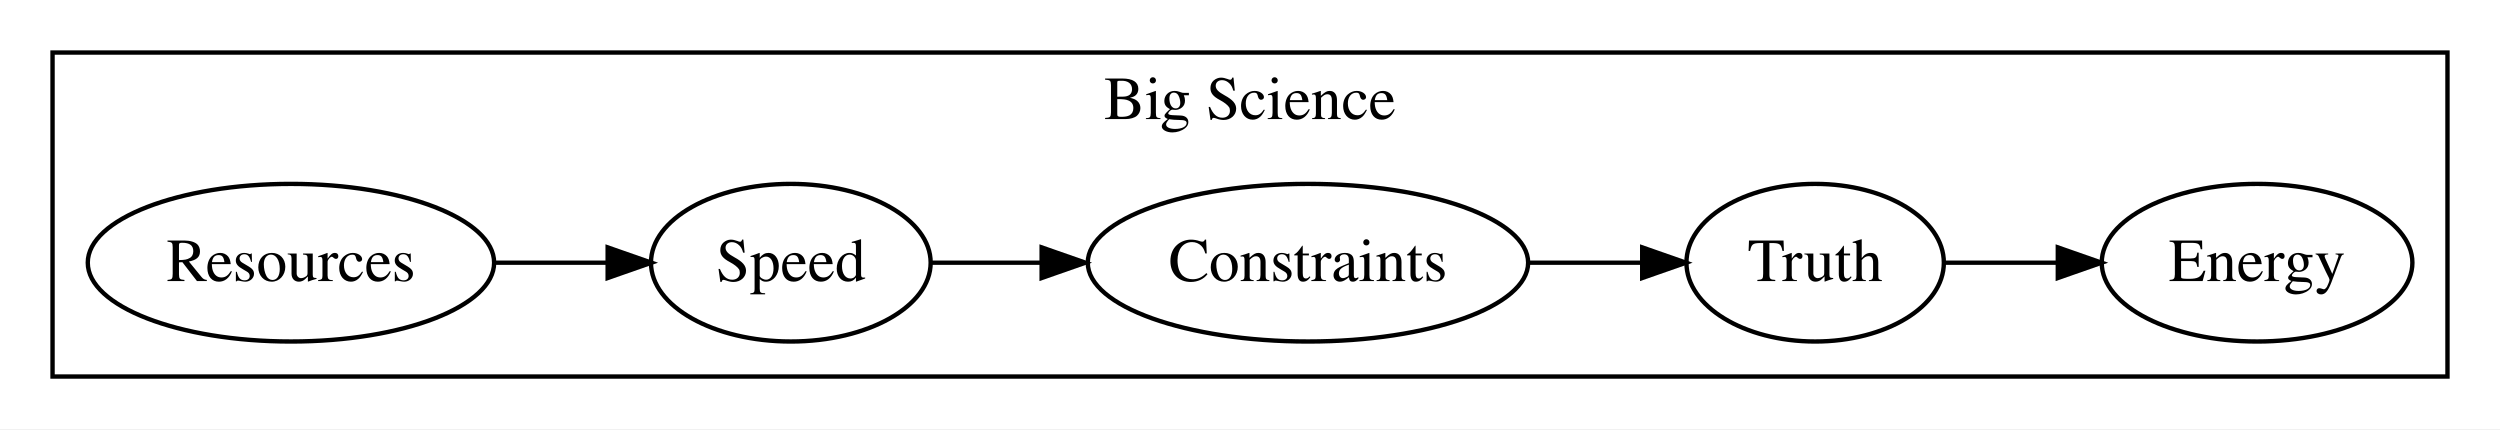
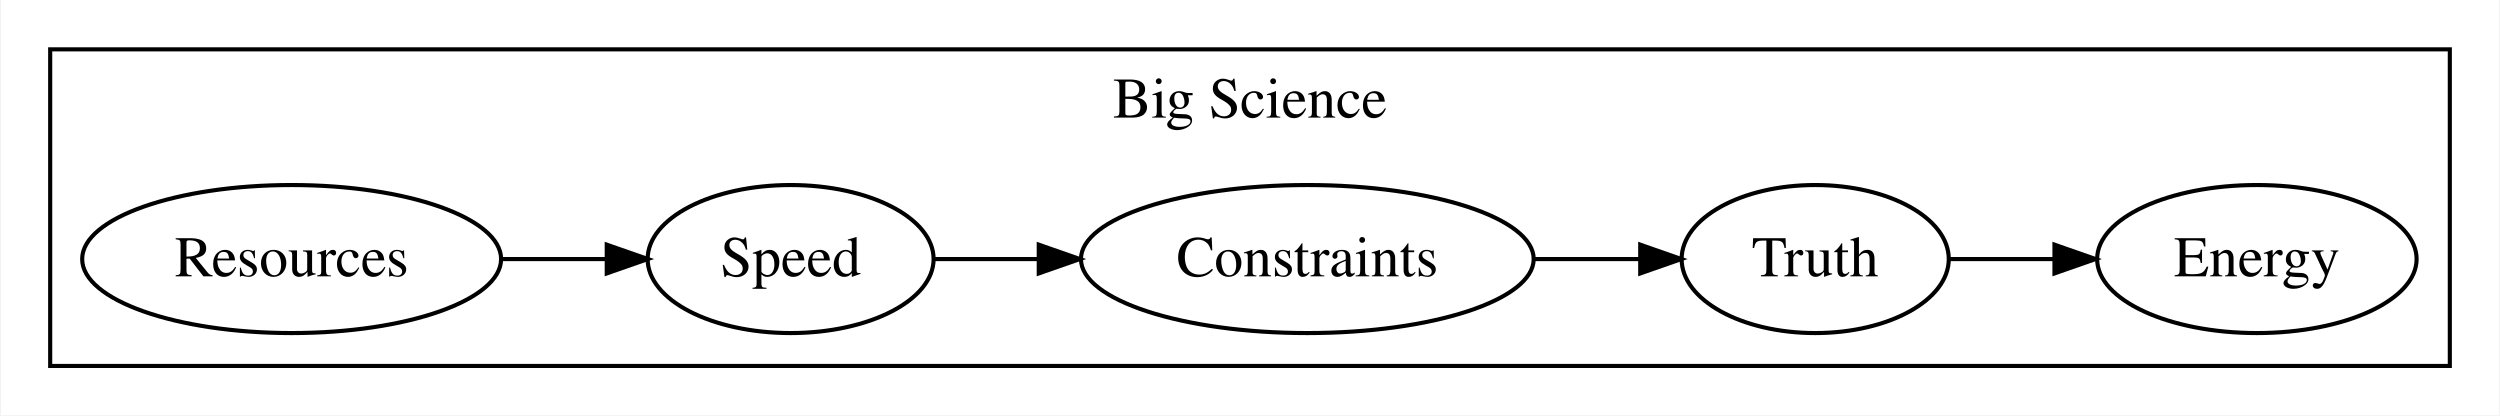
- <svg xmlns="http://www.w3.org/2000/svg" width="571pt" height="98pt" viewBox="0.00 0.00 571.00 98.00">
-   <g id="graph0" class="graph" transform="scale(1 1) rotate(0) translate(4 94)">
-     <polygon fill="white" stroke="none" points="-4,4 -4,-94 567.004,-94 567.004,4 -4,4" />
+ <svg xmlns="http://www.w3.org/2000/svg" width="608pt" height="101pt" viewBox="0.00 0.00 607.59 101.00">
+   <g id="graph0" class="graph" transform="scale(1 1) rotate(0) translate(4 97)">
+     <polygon fill="#ffffff" stroke="transparent" points="-4,4 -4,-97 603.59,-97 603.59,4 -4,4" />
    <g id="clust1" class="cluster">
-       <polygon fill="none" stroke="black" points="8,-8 8,-82 555.004,-82 555.004,-8 8,-8" />
-       <text text-anchor="middle" x="281.502" y="-66.8" font-family="Times,serif" font-size="14.00">Big Science</text>
+       <polygon fill="none" stroke="#000000" points="8,-8 8,-85 591.59,-85 591.59,-8 8,-8" />
+       <text text-anchor="middle" x="299.795" y="-68.4" font-family="Times,serif" font-size="14.00" fill="#000000">Big Science</text>
    </g>
    <g id="node1" class="node">
-       <ellipse fill="none" stroke="black" cx="62.452" cy="-34" rx="46.405" ry="18" />
-       <text text-anchor="middle" x="62.452" y="-29.8" font-family="Times,serif" font-size="14.00">Resources</text>
+       <ellipse fill="none" stroke="#000000" cx="66.72" cy="-34" rx="50.941" ry="18" />
+       <text text-anchor="middle" x="66.72" y="-29.8" font-family="Times,serif" font-size="14.00" fill="#000000">Resources</text>
    </g>
    <g id="node2" class="node">
-       <ellipse fill="none" stroke="black" cx="176.623" cy="-34" rx="31.939" ry="18" />
-       <text text-anchor="middle" x="176.623" y="-29.8" font-family="Times,serif" font-size="14.00">Speed</text>
+       <ellipse fill="none" stroke="#000000" cx="188.075" cy="-34" rx="34.771" ry="18" />
+       <text text-anchor="middle" x="188.075" y="-29.8" font-family="Times,serif" font-size="14.00" fill="#000000">Speed</text>
    </g>
    <g id="edge1" class="edge">
-       <path fill="none" stroke="black" d="M109.077,-34C117.521,-34 126.293,-34 134.591,-34" />
-       <polygon fill="black" stroke="black" points="134.787,-37.5 144.787,-34 134.787,-30.5 134.787,-37.5" />
+       <path fill="none" stroke="#000000" d="M117.482,-34C126.071,-34 134.932,-34 143.352,-34" />
+       <polygon fill="#000000" stroke="#000000" points="143.355,-37.5 153.355,-34 143.355,-30.5 143.355,-37.5" />
    </g>
    <g id="node3" class="node">
-       <ellipse fill="none" stroke="black" cx="294.737" cy="-34" rx="50.29" ry="18" />
-       <text text-anchor="middle" x="294.737" y="-29.8" font-family="Times,serif" font-size="14.00">Constraints</text>
+       <ellipse fill="none" stroke="#000000" cx="313.736" cy="-34" rx="55.052" ry="18" />
+       <text text-anchor="middle" x="313.736" y="-29.8" font-family="Times,serif" font-size="14.00" fill="#000000">Constraints</text>
    </g>
    <g id="edge2" class="edge">
-       <path fill="none" stroke="black" d="M208.435,-34C216.258,-34 224.934,-34 233.672,-34" />
-       <polygon fill="black" stroke="black" points="233.909,-37.5 243.909,-34 233.909,-30.5 233.909,-37.5" />
+       <path fill="none" stroke="#000000" d="M222.745,-34C230.681,-34 239.374,-34 248.138,-34" />
+       <polygon fill="#000000" stroke="#000000" points="248.419,-37.5 258.419,-34 248.419,-30.5 248.419,-37.5" />
    </g>
    <g id="node4" class="node">
-       <ellipse fill="none" stroke="black" cx="410.579" cy="-34" rx="29.395" ry="18" />
-       <text text-anchor="middle" x="410.579" y="-29.8" font-family="Times,serif" font-size="14.00">Truth</text>
+       <ellipse fill="none" stroke="#000000" cx="437.253" cy="-34" rx="32.483" ry="18" />
+       <text text-anchor="middle" x="437.253" y="-29.8" font-family="Times,serif" font-size="14.00" fill="#000000">Truth</text>
    </g>
    <g id="edge3" class="edge">
-       <path fill="none" stroke="black" d="M345.339,-34C353.933,-34 362.754,-34 371,-34" />
-       <polygon fill="black" stroke="black" points="371.077,-37.5 381.077,-34 371.077,-30.5 371.077,-37.5" />
+       <path fill="none" stroke="#000000" d="M368.991,-34C377.573,-34 386.323,-34 394.57,-34" />
+       <polygon fill="#000000" stroke="#000000" points="394.697,-37.5 404.697,-34 394.697,-30.5 394.697,-37.5" />
    </g>
    <g id="node5" class="node">
-       <ellipse fill="none" stroke="black" cx="511.515" cy="-34" rx="35.477" ry="18" />
-       <text text-anchor="middle" x="511.515" y="-29.8" font-family="Times,serif" font-size="14.00">Energy</text>
+       <ellipse fill="none" stroke="#000000" cx="544.667" cy="-34" rx="38.846" ry="18" />
+       <text text-anchor="middle" x="544.667" y="-29.8" font-family="Times,serif" font-size="14.00" fill="#000000">Energy</text>
    </g>
    <g id="edge4" class="edge">
-       <path fill="none" stroke="black" d="M440.196,-34C448.235,-34 457.174,-34 465.909,-34" />
-       <polygon fill="black" stroke="black" points="466.004,-37.5 476.004,-34 466.003,-30.5 466.004,-37.5" />
+       <path fill="none" stroke="#000000" d="M469.772,-34C477.85,-34 486.688,-34 495.372,-34" />
+       <polygon fill="#000000" stroke="#000000" points="495.441,-37.5 505.44,-34 495.44,-30.5 495.441,-37.5" />
    </g>
  </g>
</svg>
